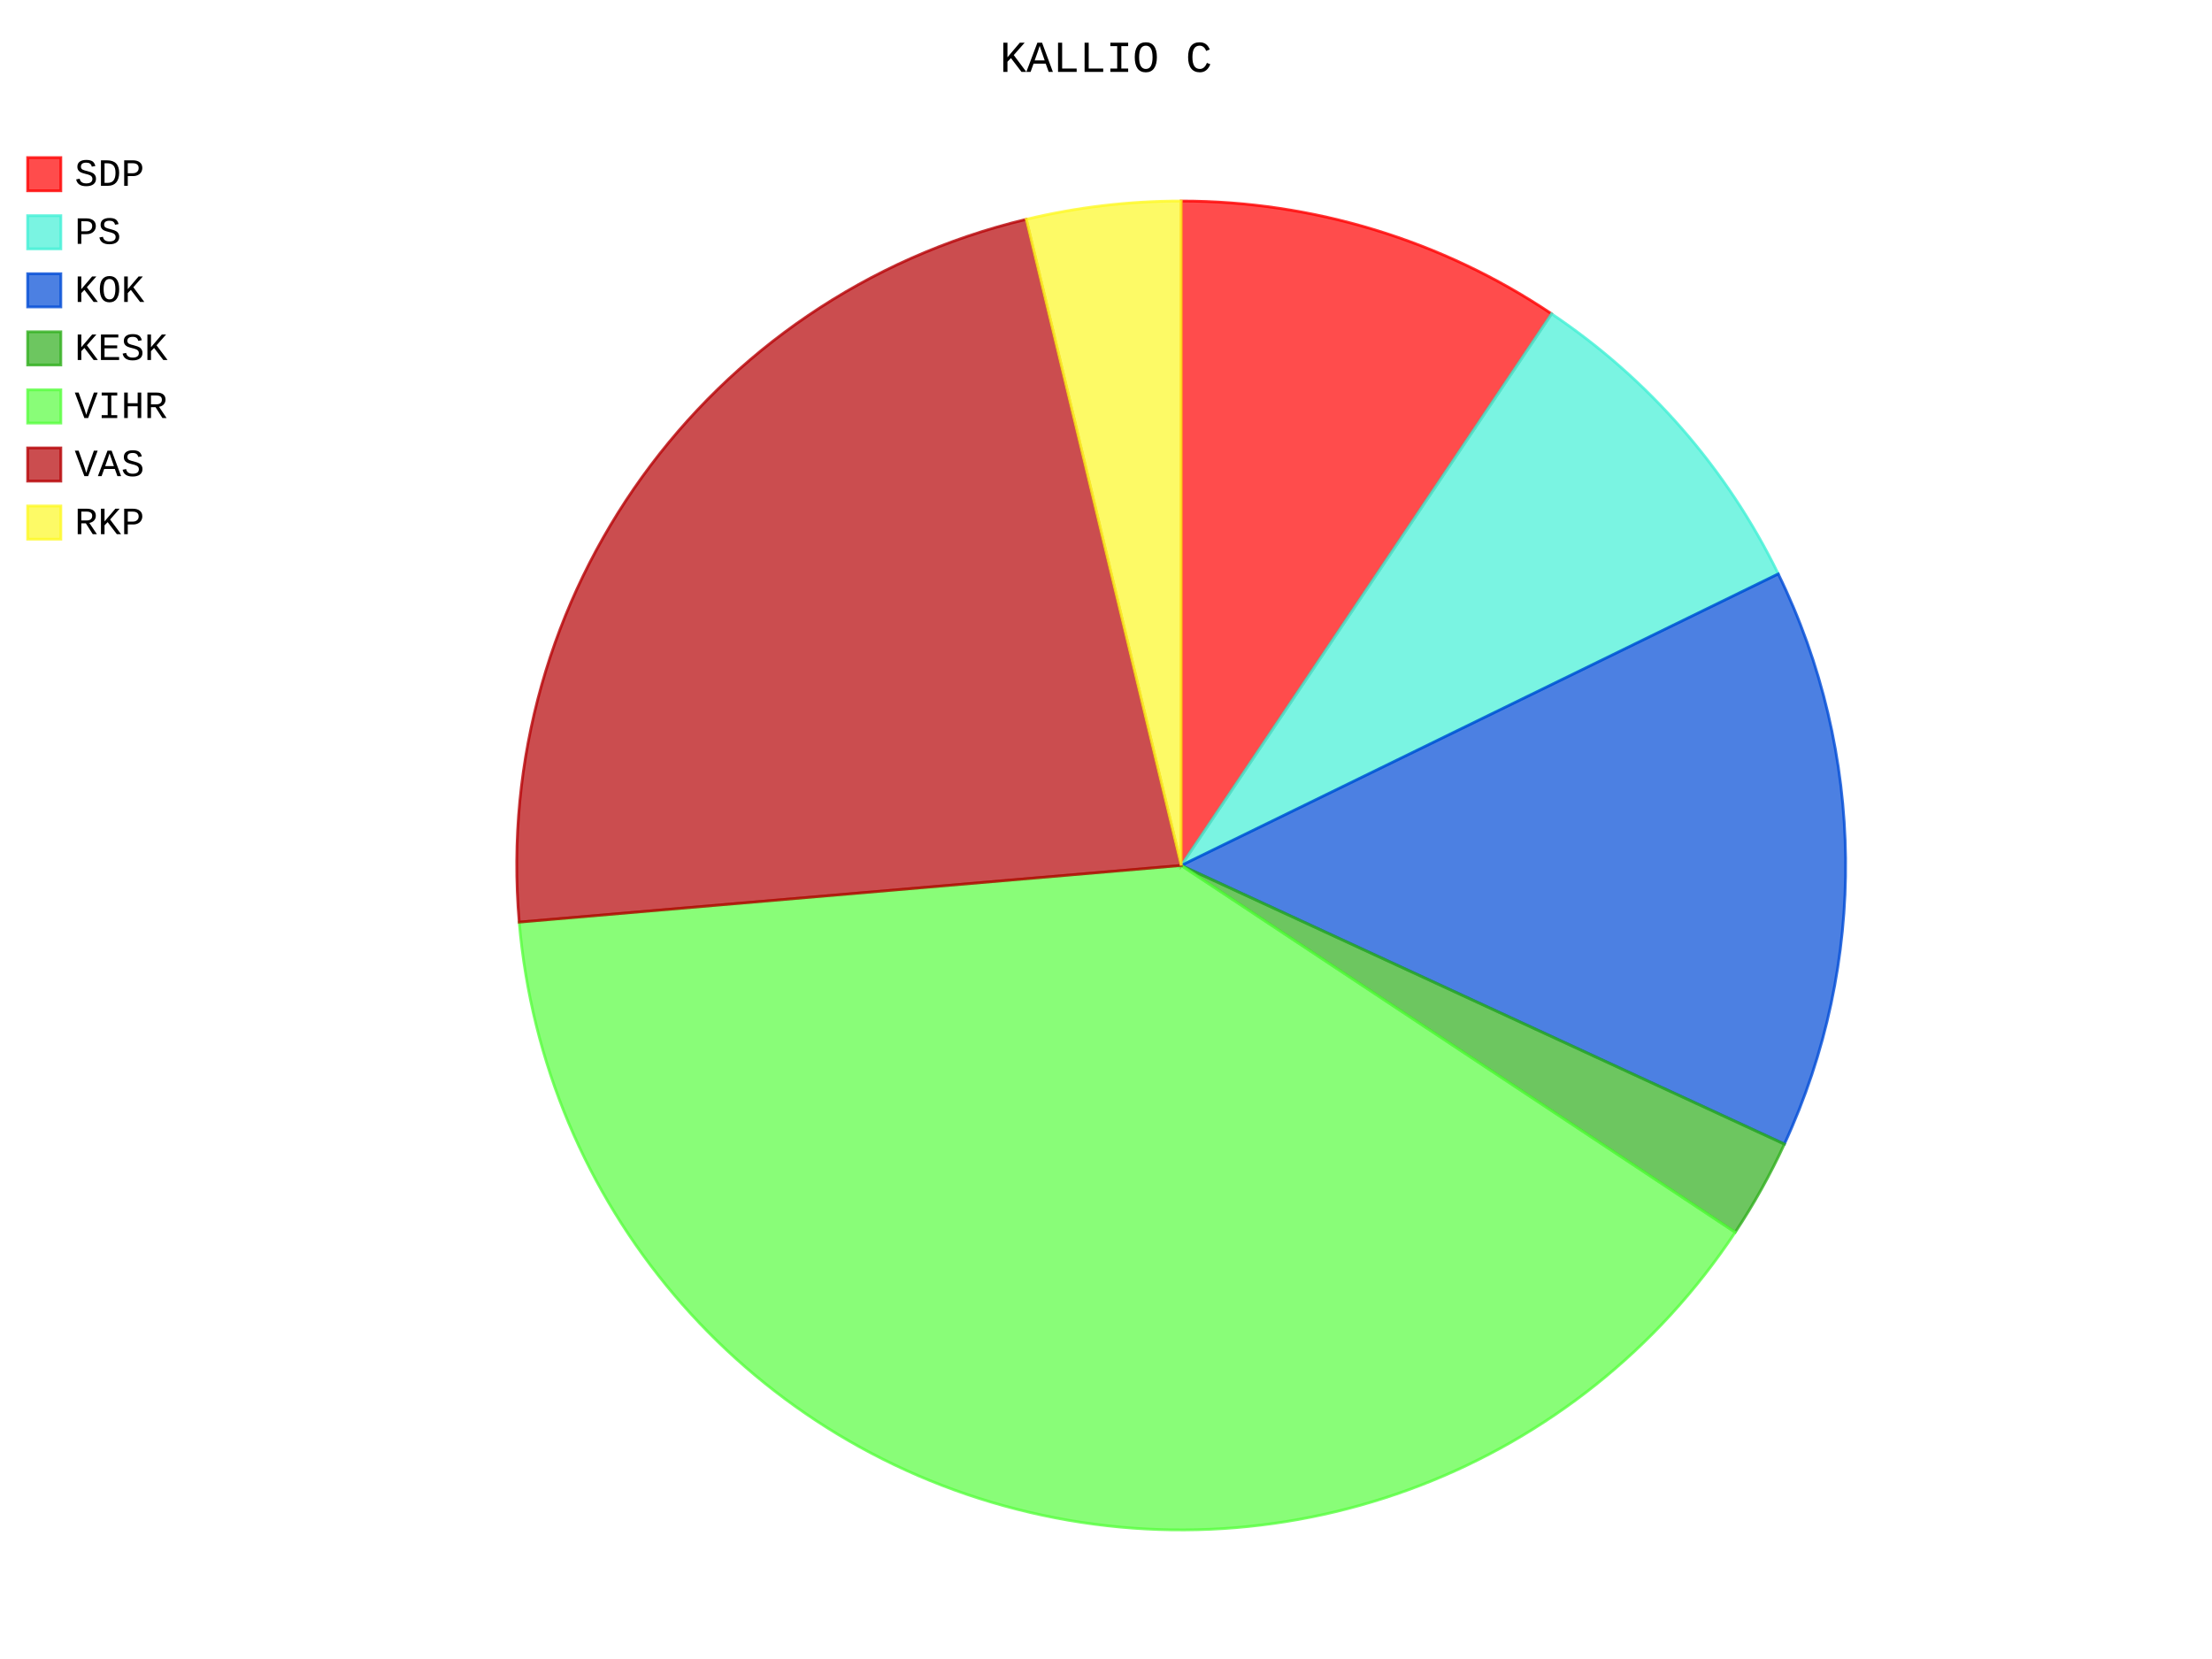
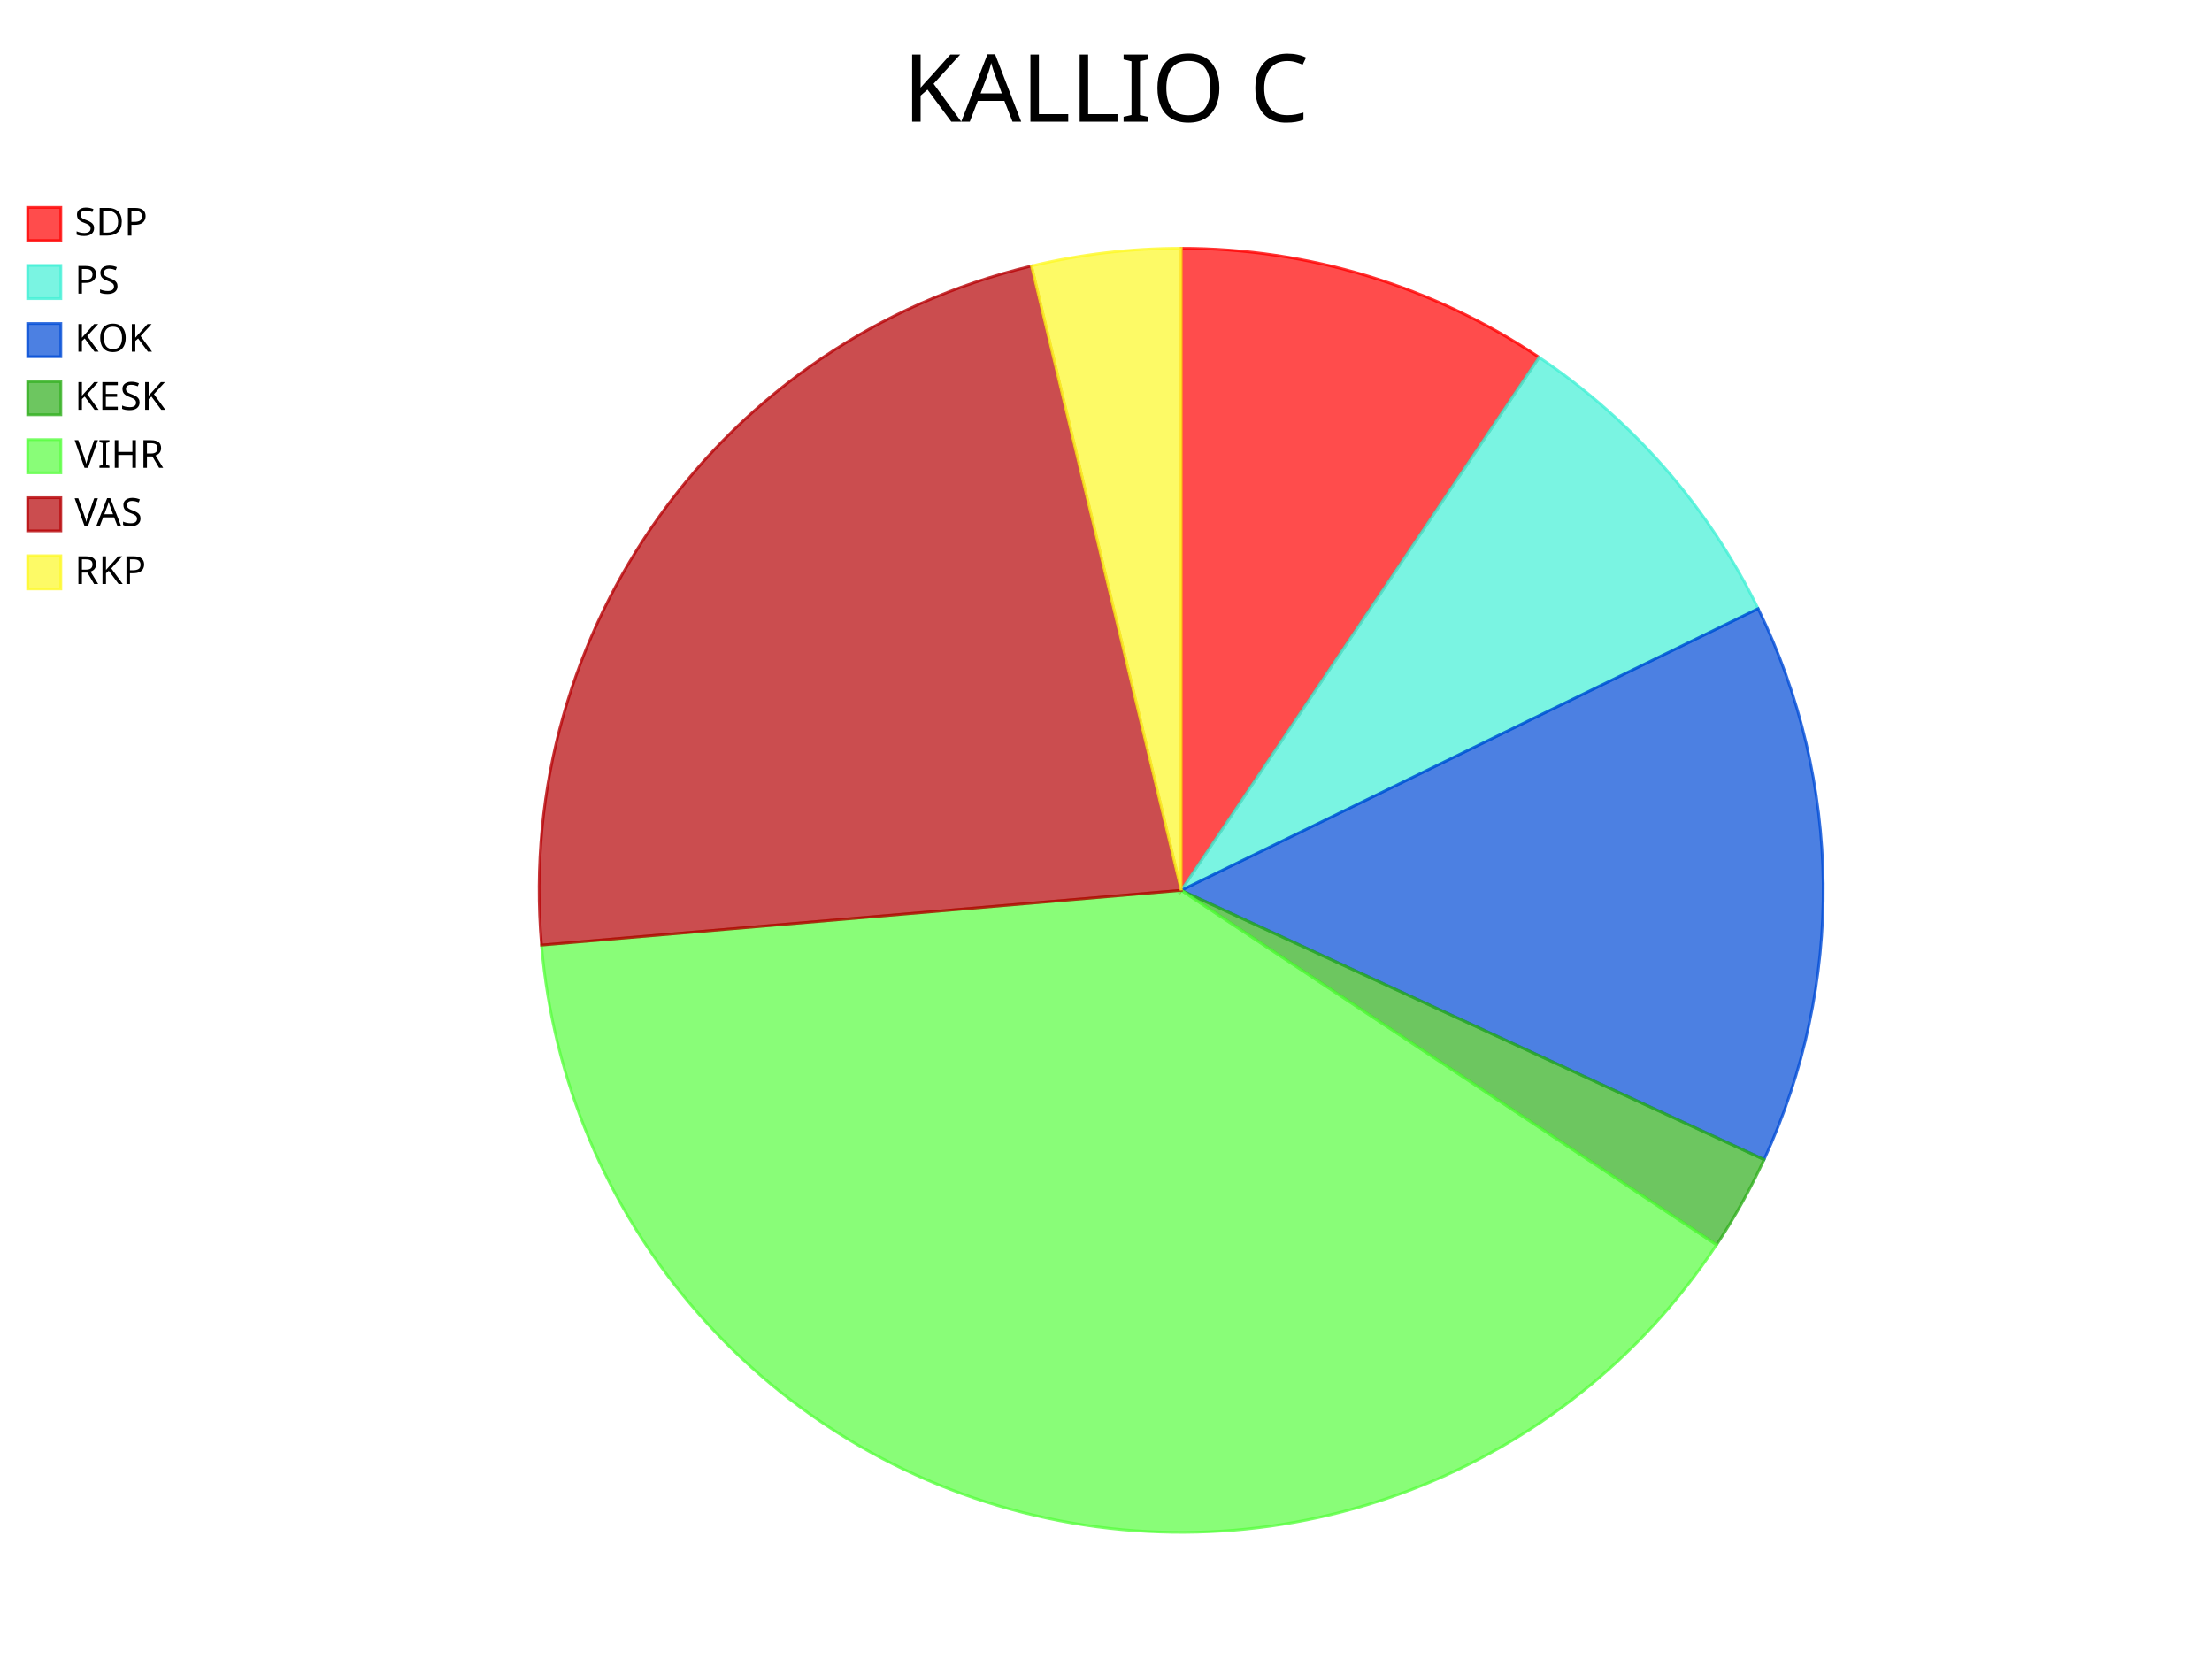
- <svg xmlns="http://www.w3.org/2000/svg" class="pygal-chart" id="chart-03da4a06-d095-47b6-a1c8-1a9618e782ca" viewBox="0 0 800 600">
+ <svg xmlns="http://www.w3.org/2000/svg" class="pygal-chart" id="chart-8d998084-e9bc-4e6c-a33c-5bd11874dd09" viewBox="0 0 800 600">
  <defs>
-     <style type="text/css">#chart-03da4a06-d095-47b6-a1c8-1a9618e782ca{-webkit-user-select:none;-webkit-font-smoothing:antialiased;font-family:Consolas,"Liberation Mono",Menlo,Courier,monospace}#chart-03da4a06-d095-47b6-a1c8-1a9618e782ca .title{font-family:Consolas,"Liberation Mono",Menlo,Courier,monospace;font-size:16px}#chart-03da4a06-d095-47b6-a1c8-1a9618e782ca .legends .legend text{font-family:Consolas,"Liberation Mono",Menlo,Courier,monospace;font-size:14px}#chart-03da4a06-d095-47b6-a1c8-1a9618e782ca .axis text{font-family:Consolas,"Liberation Mono",Menlo,Courier,monospace;font-size:10px}#chart-03da4a06-d095-47b6-a1c8-1a9618e782ca .axis text.major{font-family:Consolas,"Liberation Mono",Menlo,Courier,monospace;font-size:10px}#chart-03da4a06-d095-47b6-a1c8-1a9618e782ca .text-overlay text.value{font-family:Consolas,"Liberation Mono",Menlo,Courier,monospace;font-size:16px}#chart-03da4a06-d095-47b6-a1c8-1a9618e782ca .text-overlay text.label{font-family:Consolas,"Liberation Mono",Menlo,Courier,monospace;font-size:10px}#chart-03da4a06-d095-47b6-a1c8-1a9618e782ca .tooltip{font-family:Consolas,"Liberation Mono",Menlo,Courier,monospace;font-size:14px}#chart-03da4a06-d095-47b6-a1c8-1a9618e782ca text.no_data{font-family:Consolas,"Liberation Mono",Menlo,Courier,monospace;font-size:64px}
- #chart-03da4a06-d095-47b6-a1c8-1a9618e782ca{background-color:#ffffff}#chart-03da4a06-d095-47b6-a1c8-1a9618e782ca path,#chart-03da4a06-d095-47b6-a1c8-1a9618e782ca line,#chart-03da4a06-d095-47b6-a1c8-1a9618e782ca rect,#chart-03da4a06-d095-47b6-a1c8-1a9618e782ca circle{-webkit-transition:300ms ease-in;-moz-transition:300ms ease-in;transition:300ms ease-in}#chart-03da4a06-d095-47b6-a1c8-1a9618e782ca .graph &gt; .background{fill:#ffffff}#chart-03da4a06-d095-47b6-a1c8-1a9618e782ca .plot &gt; .background{fill:#ffffff}#chart-03da4a06-d095-47b6-a1c8-1a9618e782ca .graph{fill:#000000}#chart-03da4a06-d095-47b6-a1c8-1a9618e782ca text.no_data{fill:#000000}#chart-03da4a06-d095-47b6-a1c8-1a9618e782ca .title{fill:#000000}#chart-03da4a06-d095-47b6-a1c8-1a9618e782ca .legends .legend text{fill:#000000}#chart-03da4a06-d095-47b6-a1c8-1a9618e782ca .legends .legend:hover text{fill:#000000}#chart-03da4a06-d095-47b6-a1c8-1a9618e782ca .axis .line{stroke:#000000}#chart-03da4a06-d095-47b6-a1c8-1a9618e782ca .axis .guide.line{stroke:#000000}#chart-03da4a06-d095-47b6-a1c8-1a9618e782ca .axis .major.line{stroke:#000000}#chart-03da4a06-d095-47b6-a1c8-1a9618e782ca .axis text.major{fill:#000000}#chart-03da4a06-d095-47b6-a1c8-1a9618e782ca .axis.y .guides:hover .guide.line,#chart-03da4a06-d095-47b6-a1c8-1a9618e782ca .line-graph .axis.x .guides:hover .guide.line,#chart-03da4a06-d095-47b6-a1c8-1a9618e782ca .stackedline-graph .axis.x .guides:hover .guide.line,#chart-03da4a06-d095-47b6-a1c8-1a9618e782ca .xy-graph .axis.x .guides:hover .guide.line{stroke:#000000}#chart-03da4a06-d095-47b6-a1c8-1a9618e782ca .axis .guides:hover text{fill:#000000}#chart-03da4a06-d095-47b6-a1c8-1a9618e782ca .reactive{fill-opacity:.7;stroke-opacity:.8}#chart-03da4a06-d095-47b6-a1c8-1a9618e782ca .ci{stroke:#000000}#chart-03da4a06-d095-47b6-a1c8-1a9618e782ca .reactive.active,#chart-03da4a06-d095-47b6-a1c8-1a9618e782ca .active .reactive{fill-opacity:.9;stroke-opacity:.9;stroke-width:4}#chart-03da4a06-d095-47b6-a1c8-1a9618e782ca .ci .reactive.active{stroke-width:1.5}#chart-03da4a06-d095-47b6-a1c8-1a9618e782ca .series text{fill:#000000}#chart-03da4a06-d095-47b6-a1c8-1a9618e782ca .tooltip rect{fill:#ffffff;stroke:#000000;-webkit-transition:opacity 300ms ease-in;-moz-transition:opacity 300ms ease-in;transition:opacity 300ms ease-in}#chart-03da4a06-d095-47b6-a1c8-1a9618e782ca .tooltip .label{fill:#000000}#chart-03da4a06-d095-47b6-a1c8-1a9618e782ca .tooltip .label{fill:#000000}#chart-03da4a06-d095-47b6-a1c8-1a9618e782ca .tooltip .legend{font-size:.8em;fill:#000000}#chart-03da4a06-d095-47b6-a1c8-1a9618e782ca .tooltip .x_label{font-size:.6em;fill:#000000}#chart-03da4a06-d095-47b6-a1c8-1a9618e782ca .tooltip .xlink{font-size:.5em;text-decoration:underline}#chart-03da4a06-d095-47b6-a1c8-1a9618e782ca .tooltip .value{font-size:1.5em}#chart-03da4a06-d095-47b6-a1c8-1a9618e782ca .bound{font-size:.5em}#chart-03da4a06-d095-47b6-a1c8-1a9618e782ca .max-value{font-size:.75em;fill:#000000}#chart-03da4a06-d095-47b6-a1c8-1a9618e782ca .map-element{fill:#ffffff;stroke:#000000 !important}#chart-03da4a06-d095-47b6-a1c8-1a9618e782ca .map-element .reactive{fill-opacity:inherit;stroke-opacity:inherit}#chart-03da4a06-d095-47b6-a1c8-1a9618e782ca .color-0,#chart-03da4a06-d095-47b6-a1c8-1a9618e782ca .color-0 a:visited{stroke:#ff0000;fill:#ff0000}#chart-03da4a06-d095-47b6-a1c8-1a9618e782ca .color-1,#chart-03da4a06-d095-47b6-a1c8-1a9618e782ca .color-1 a:visited{stroke:#42f0d6;fill:#42f0d6}#chart-03da4a06-d095-47b6-a1c8-1a9618e782ca .color-2,#chart-03da4a06-d095-47b6-a1c8-1a9618e782ca .color-2 a:visited{stroke:#004bd6;fill:#004bd6}#chart-03da4a06-d095-47b6-a1c8-1a9618e782ca .color-3,#chart-03da4a06-d095-47b6-a1c8-1a9618e782ca .color-3 a:visited{stroke:#30af1d;fill:#30af1d}#chart-03da4a06-d095-47b6-a1c8-1a9618e782ca .color-4,#chart-03da4a06-d095-47b6-a1c8-1a9618e782ca .color-4 a:visited{stroke:#58fd3f;fill:#58fd3f}#chart-03da4a06-d095-47b6-a1c8-1a9618e782ca .color-5,#chart-03da4a06-d095-47b6-a1c8-1a9618e782ca .color-5 a:visited{stroke:#b60205;fill:#b60205}#chart-03da4a06-d095-47b6-a1c8-1a9618e782ca .color-6,#chart-03da4a06-d095-47b6-a1c8-1a9618e782ca .color-6 a:visited{stroke:#fdf926;fill:#fdf926}#chart-03da4a06-d095-47b6-a1c8-1a9618e782ca .text-overlay .color-0 text{fill:black}#chart-03da4a06-d095-47b6-a1c8-1a9618e782ca .text-overlay .color-1 text{fill:black}#chart-03da4a06-d095-47b6-a1c8-1a9618e782ca .text-overlay .color-2 text{fill:black}#chart-03da4a06-d095-47b6-a1c8-1a9618e782ca .text-overlay .color-3 text{fill:black}#chart-03da4a06-d095-47b6-a1c8-1a9618e782ca .text-overlay .color-4 text{fill:black}#chart-03da4a06-d095-47b6-a1c8-1a9618e782ca .text-overlay .color-5 text{fill:black}#chart-03da4a06-d095-47b6-a1c8-1a9618e782ca .text-overlay .color-6 text{fill:black}
- #chart-03da4a06-d095-47b6-a1c8-1a9618e782ca text.no_data{text-anchor:middle}#chart-03da4a06-d095-47b6-a1c8-1a9618e782ca .guide.line{fill:none}#chart-03da4a06-d095-47b6-a1c8-1a9618e782ca .centered{text-anchor:middle}#chart-03da4a06-d095-47b6-a1c8-1a9618e782ca .title{text-anchor:middle}#chart-03da4a06-d095-47b6-a1c8-1a9618e782ca .legends .legend text{fill-opacity:1}#chart-03da4a06-d095-47b6-a1c8-1a9618e782ca .axis.x text{text-anchor:middle}#chart-03da4a06-d095-47b6-a1c8-1a9618e782ca .axis.x:not(.web) text[transform]{text-anchor:start}#chart-03da4a06-d095-47b6-a1c8-1a9618e782ca .axis.x:not(.web) text[transform].backwards{text-anchor:end}#chart-03da4a06-d095-47b6-a1c8-1a9618e782ca .axis.y text{text-anchor:end}#chart-03da4a06-d095-47b6-a1c8-1a9618e782ca .axis.y text[transform].backwards{text-anchor:start}#chart-03da4a06-d095-47b6-a1c8-1a9618e782ca .axis.y2 text{text-anchor:start}#chart-03da4a06-d095-47b6-a1c8-1a9618e782ca .axis.y2 text[transform].backwards{text-anchor:end}#chart-03da4a06-d095-47b6-a1c8-1a9618e782ca .axis .guide.line{stroke-dasharray:4,4}#chart-03da4a06-d095-47b6-a1c8-1a9618e782ca .axis .major.guide.line{stroke-dasharray:6,6}#chart-03da4a06-d095-47b6-a1c8-1a9618e782ca .horizontal .axis.y .guide.line,#chart-03da4a06-d095-47b6-a1c8-1a9618e782ca .horizontal .axis.y2 .guide.line,#chart-03da4a06-d095-47b6-a1c8-1a9618e782ca .vertical .axis.x .guide.line{opacity:0}#chart-03da4a06-d095-47b6-a1c8-1a9618e782ca .horizontal .axis.always_show .guide.line,#chart-03da4a06-d095-47b6-a1c8-1a9618e782ca .vertical .axis.always_show .guide.line{opacity:1 !important}#chart-03da4a06-d095-47b6-a1c8-1a9618e782ca .axis.y .guides:hover .guide.line,#chart-03da4a06-d095-47b6-a1c8-1a9618e782ca .axis.y2 .guides:hover .guide.line,#chart-03da4a06-d095-47b6-a1c8-1a9618e782ca .axis.x .guides:hover .guide.line{opacity:1}#chart-03da4a06-d095-47b6-a1c8-1a9618e782ca .axis .guides:hover text{opacity:1}#chart-03da4a06-d095-47b6-a1c8-1a9618e782ca .nofill{fill:none}#chart-03da4a06-d095-47b6-a1c8-1a9618e782ca .subtle-fill{fill-opacity:.2}#chart-03da4a06-d095-47b6-a1c8-1a9618e782ca .dot{stroke-width:1px;fill-opacity:1}#chart-03da4a06-d095-47b6-a1c8-1a9618e782ca .dot.active{stroke-width:5px}#chart-03da4a06-d095-47b6-a1c8-1a9618e782ca .dot.negative{fill:transparent}#chart-03da4a06-d095-47b6-a1c8-1a9618e782ca text,#chart-03da4a06-d095-47b6-a1c8-1a9618e782ca tspan{stroke:none !important}#chart-03da4a06-d095-47b6-a1c8-1a9618e782ca .series text.active{opacity:1}#chart-03da4a06-d095-47b6-a1c8-1a9618e782ca .tooltip rect{fill-opacity:.95;stroke-width:.5}#chart-03da4a06-d095-47b6-a1c8-1a9618e782ca .tooltip text{fill-opacity:1}#chart-03da4a06-d095-47b6-a1c8-1a9618e782ca .showable{visibility:hidden}#chart-03da4a06-d095-47b6-a1c8-1a9618e782ca .showable.shown{visibility:visible}#chart-03da4a06-d095-47b6-a1c8-1a9618e782ca .gauge-background{fill:rgba(229,229,229,1);stroke:none}#chart-03da4a06-d095-47b6-a1c8-1a9618e782ca .bg-lines{stroke:#ffffff;stroke-width:2px}</style>
+     <style type="text/css">#chart-8d998084-e9bc-4e6c-a33c-5bd11874dd09{-webkit-user-select:none;-webkit-font-smoothing:antialiased;font-family:Poppins}#chart-8d998084-e9bc-4e6c-a33c-5bd11874dd09 .title{font-family:Poppins;font-size:34px}#chart-8d998084-e9bc-4e6c-a33c-5bd11874dd09 .legends .legend text{font-family:Poppins;font-size:14px}#chart-8d998084-e9bc-4e6c-a33c-5bd11874dd09 .axis text{font-family:Poppins;font-size:10px}#chart-8d998084-e9bc-4e6c-a33c-5bd11874dd09 .axis text.major{font-family:Poppins;font-size:10px}#chart-8d998084-e9bc-4e6c-a33c-5bd11874dd09 .text-overlay text.value{font-family:Poppins;font-size:16px}#chart-8d998084-e9bc-4e6c-a33c-5bd11874dd09 .text-overlay text.label{font-family:Poppins;font-size:10px}#chart-8d998084-e9bc-4e6c-a33c-5bd11874dd09 .tooltip{font-family:Poppins;font-size:14px}#chart-8d998084-e9bc-4e6c-a33c-5bd11874dd09 text.no_data{font-family:Poppins;font-size:64px}
+ #chart-8d998084-e9bc-4e6c-a33c-5bd11874dd09{background-color:#ffffff}#chart-8d998084-e9bc-4e6c-a33c-5bd11874dd09 path,#chart-8d998084-e9bc-4e6c-a33c-5bd11874dd09 line,#chart-8d998084-e9bc-4e6c-a33c-5bd11874dd09 rect,#chart-8d998084-e9bc-4e6c-a33c-5bd11874dd09 circle{-webkit-transition:300ms ease-in;-moz-transition:300ms ease-in;transition:300ms ease-in}#chart-8d998084-e9bc-4e6c-a33c-5bd11874dd09 .graph &gt; .background{fill:#ffffff}#chart-8d998084-e9bc-4e6c-a33c-5bd11874dd09 .plot &gt; .background{fill:#ffffff}#chart-8d998084-e9bc-4e6c-a33c-5bd11874dd09 .graph{fill:#000000}#chart-8d998084-e9bc-4e6c-a33c-5bd11874dd09 text.no_data{fill:#000000}#chart-8d998084-e9bc-4e6c-a33c-5bd11874dd09 .title{fill:#000000}#chart-8d998084-e9bc-4e6c-a33c-5bd11874dd09 .legends .legend text{fill:#000000}#chart-8d998084-e9bc-4e6c-a33c-5bd11874dd09 .legends .legend:hover text{fill:#000000}#chart-8d998084-e9bc-4e6c-a33c-5bd11874dd09 .axis .line{stroke:#000000}#chart-8d998084-e9bc-4e6c-a33c-5bd11874dd09 .axis .guide.line{stroke:#000000}#chart-8d998084-e9bc-4e6c-a33c-5bd11874dd09 .axis .major.line{stroke:#000000}#chart-8d998084-e9bc-4e6c-a33c-5bd11874dd09 .axis text.major{fill:#000000}#chart-8d998084-e9bc-4e6c-a33c-5bd11874dd09 .axis.y .guides:hover .guide.line,#chart-8d998084-e9bc-4e6c-a33c-5bd11874dd09 .line-graph .axis.x .guides:hover .guide.line,#chart-8d998084-e9bc-4e6c-a33c-5bd11874dd09 .stackedline-graph .axis.x .guides:hover .guide.line,#chart-8d998084-e9bc-4e6c-a33c-5bd11874dd09 .xy-graph .axis.x .guides:hover .guide.line{stroke:#000000}#chart-8d998084-e9bc-4e6c-a33c-5bd11874dd09 .axis .guides:hover text{fill:#000000}#chart-8d998084-e9bc-4e6c-a33c-5bd11874dd09 .reactive{fill-opacity:.7;stroke-opacity:.8}#chart-8d998084-e9bc-4e6c-a33c-5bd11874dd09 .ci{stroke:#000000}#chart-8d998084-e9bc-4e6c-a33c-5bd11874dd09 .reactive.active,#chart-8d998084-e9bc-4e6c-a33c-5bd11874dd09 .active .reactive{fill-opacity:.9;stroke-opacity:.9;stroke-width:4}#chart-8d998084-e9bc-4e6c-a33c-5bd11874dd09 .ci .reactive.active{stroke-width:1.5}#chart-8d998084-e9bc-4e6c-a33c-5bd11874dd09 .series text{fill:#000000}#chart-8d998084-e9bc-4e6c-a33c-5bd11874dd09 .tooltip rect{fill:#ffffff;stroke:#000000;-webkit-transition:opacity 300ms ease-in;-moz-transition:opacity 300ms ease-in;transition:opacity 300ms ease-in}#chart-8d998084-e9bc-4e6c-a33c-5bd11874dd09 .tooltip .label{fill:#000000}#chart-8d998084-e9bc-4e6c-a33c-5bd11874dd09 .tooltip .label{fill:#000000}#chart-8d998084-e9bc-4e6c-a33c-5bd11874dd09 .tooltip .legend{font-size:.8em;fill:#000000}#chart-8d998084-e9bc-4e6c-a33c-5bd11874dd09 .tooltip .x_label{font-size:.6em;fill:#000000}#chart-8d998084-e9bc-4e6c-a33c-5bd11874dd09 .tooltip .xlink{font-size:.5em;text-decoration:underline}#chart-8d998084-e9bc-4e6c-a33c-5bd11874dd09 .tooltip .value{font-size:1.5em}#chart-8d998084-e9bc-4e6c-a33c-5bd11874dd09 .bound{font-size:.5em}#chart-8d998084-e9bc-4e6c-a33c-5bd11874dd09 .max-value{font-size:.75em;fill:#000000}#chart-8d998084-e9bc-4e6c-a33c-5bd11874dd09 .map-element{fill:#ffffff;stroke:#000000 !important}#chart-8d998084-e9bc-4e6c-a33c-5bd11874dd09 .map-element .reactive{fill-opacity:inherit;stroke-opacity:inherit}#chart-8d998084-e9bc-4e6c-a33c-5bd11874dd09 .color-0,#chart-8d998084-e9bc-4e6c-a33c-5bd11874dd09 .color-0 a:visited{stroke:#ff0000;fill:#ff0000}#chart-8d998084-e9bc-4e6c-a33c-5bd11874dd09 .color-1,#chart-8d998084-e9bc-4e6c-a33c-5bd11874dd09 .color-1 a:visited{stroke:#42f0d6;fill:#42f0d6}#chart-8d998084-e9bc-4e6c-a33c-5bd11874dd09 .color-2,#chart-8d998084-e9bc-4e6c-a33c-5bd11874dd09 .color-2 a:visited{stroke:#004bd6;fill:#004bd6}#chart-8d998084-e9bc-4e6c-a33c-5bd11874dd09 .color-3,#chart-8d998084-e9bc-4e6c-a33c-5bd11874dd09 .color-3 a:visited{stroke:#30af1d;fill:#30af1d}#chart-8d998084-e9bc-4e6c-a33c-5bd11874dd09 .color-4,#chart-8d998084-e9bc-4e6c-a33c-5bd11874dd09 .color-4 a:visited{stroke:#58fd3f;fill:#58fd3f}#chart-8d998084-e9bc-4e6c-a33c-5bd11874dd09 .color-5,#chart-8d998084-e9bc-4e6c-a33c-5bd11874dd09 .color-5 a:visited{stroke:#b60205;fill:#b60205}#chart-8d998084-e9bc-4e6c-a33c-5bd11874dd09 .color-6,#chart-8d998084-e9bc-4e6c-a33c-5bd11874dd09 .color-6 a:visited{stroke:#fdf926;fill:#fdf926}#chart-8d998084-e9bc-4e6c-a33c-5bd11874dd09 .text-overlay .color-0 text{fill:black}#chart-8d998084-e9bc-4e6c-a33c-5bd11874dd09 .text-overlay .color-1 text{fill:black}#chart-8d998084-e9bc-4e6c-a33c-5bd11874dd09 .text-overlay .color-2 text{fill:black}#chart-8d998084-e9bc-4e6c-a33c-5bd11874dd09 .text-overlay .color-3 text{fill:black}#chart-8d998084-e9bc-4e6c-a33c-5bd11874dd09 .text-overlay .color-4 text{fill:black}#chart-8d998084-e9bc-4e6c-a33c-5bd11874dd09 .text-overlay .color-5 text{fill:black}#chart-8d998084-e9bc-4e6c-a33c-5bd11874dd09 .text-overlay .color-6 text{fill:black}
+ #chart-8d998084-e9bc-4e6c-a33c-5bd11874dd09 text.no_data{text-anchor:middle}#chart-8d998084-e9bc-4e6c-a33c-5bd11874dd09 .guide.line{fill:none}#chart-8d998084-e9bc-4e6c-a33c-5bd11874dd09 .centered{text-anchor:middle}#chart-8d998084-e9bc-4e6c-a33c-5bd11874dd09 .title{text-anchor:middle}#chart-8d998084-e9bc-4e6c-a33c-5bd11874dd09 .legends .legend text{fill-opacity:1}#chart-8d998084-e9bc-4e6c-a33c-5bd11874dd09 .axis.x text{text-anchor:middle}#chart-8d998084-e9bc-4e6c-a33c-5bd11874dd09 .axis.x:not(.web) text[transform]{text-anchor:start}#chart-8d998084-e9bc-4e6c-a33c-5bd11874dd09 .axis.x:not(.web) text[transform].backwards{text-anchor:end}#chart-8d998084-e9bc-4e6c-a33c-5bd11874dd09 .axis.y text{text-anchor:end}#chart-8d998084-e9bc-4e6c-a33c-5bd11874dd09 .axis.y text[transform].backwards{text-anchor:start}#chart-8d998084-e9bc-4e6c-a33c-5bd11874dd09 .axis.y2 text{text-anchor:start}#chart-8d998084-e9bc-4e6c-a33c-5bd11874dd09 .axis.y2 text[transform].backwards{text-anchor:end}#chart-8d998084-e9bc-4e6c-a33c-5bd11874dd09 .axis .guide.line{stroke-dasharray:4,4}#chart-8d998084-e9bc-4e6c-a33c-5bd11874dd09 .axis .major.guide.line{stroke-dasharray:6,6}#chart-8d998084-e9bc-4e6c-a33c-5bd11874dd09 .horizontal .axis.y .guide.line,#chart-8d998084-e9bc-4e6c-a33c-5bd11874dd09 .horizontal .axis.y2 .guide.line,#chart-8d998084-e9bc-4e6c-a33c-5bd11874dd09 .vertical .axis.x .guide.line{opacity:0}#chart-8d998084-e9bc-4e6c-a33c-5bd11874dd09 .horizontal .axis.always_show .guide.line,#chart-8d998084-e9bc-4e6c-a33c-5bd11874dd09 .vertical .axis.always_show .guide.line{opacity:1 !important}#chart-8d998084-e9bc-4e6c-a33c-5bd11874dd09 .axis.y .guides:hover .guide.line,#chart-8d998084-e9bc-4e6c-a33c-5bd11874dd09 .axis.y2 .guides:hover .guide.line,#chart-8d998084-e9bc-4e6c-a33c-5bd11874dd09 .axis.x .guides:hover .guide.line{opacity:1}#chart-8d998084-e9bc-4e6c-a33c-5bd11874dd09 .axis .guides:hover text{opacity:1}#chart-8d998084-e9bc-4e6c-a33c-5bd11874dd09 .nofill{fill:none}#chart-8d998084-e9bc-4e6c-a33c-5bd11874dd09 .subtle-fill{fill-opacity:.2}#chart-8d998084-e9bc-4e6c-a33c-5bd11874dd09 .dot{stroke-width:1px;fill-opacity:1}#chart-8d998084-e9bc-4e6c-a33c-5bd11874dd09 .dot.active{stroke-width:5px}#chart-8d998084-e9bc-4e6c-a33c-5bd11874dd09 .dot.negative{fill:transparent}#chart-8d998084-e9bc-4e6c-a33c-5bd11874dd09 text,#chart-8d998084-e9bc-4e6c-a33c-5bd11874dd09 tspan{stroke:none !important}#chart-8d998084-e9bc-4e6c-a33c-5bd11874dd09 .series text.active{opacity:1}#chart-8d998084-e9bc-4e6c-a33c-5bd11874dd09 .tooltip rect{fill-opacity:.95;stroke-width:.5}#chart-8d998084-e9bc-4e6c-a33c-5bd11874dd09 .tooltip text{fill-opacity:1}#chart-8d998084-e9bc-4e6c-a33c-5bd11874dd09 .showable{visibility:hidden}#chart-8d998084-e9bc-4e6c-a33c-5bd11874dd09 .showable.shown{visibility:visible}#chart-8d998084-e9bc-4e6c-a33c-5bd11874dd09 .gauge-background{fill:rgba(229,229,229,1);stroke:none}#chart-8d998084-e9bc-4e6c-a33c-5bd11874dd09 .bg-lines{stroke:#ffffff;stroke-width:2px}</style>
  </defs>
  <g class="graph pie-graph vertical">
    <rect class="background" height="600" width="800" x="0" y="0" />
-     <g class="plot" transform="translate(75, 46)">
-       <rect class="background" height="534" width="704.4" x="0" y="0" />
+     <g class="plot" transform="translate(75, 64)">
+       <rect class="background" height="516" width="704.4" x="0" y="0" />
      <g class="series serie-0 color-0">
        <g class="slices">
          <g class="slice">
-             <path class="slice reactive tooltip-trigger" d="M352.2 26.7 A240.3 240.3 0 0 1 486.151 67.498 L352.2 267 A0 0 0 0 0 352.2 267 z" />
+             <path class="slice reactive tooltip-trigger" d="M352.2 25.8 A232.2 232.2 0 0 1 481.636 65.223 L352.2 258 A0 0 0 0 0 352.2 258 z" />
          </g>
        </g>
      </g>
      <g class="series serie-1 color-1">
        <g class="slices">
          <g class="slice">
-             <path class="slice reactive tooltip-trigger" d="M486.151 67.498 A240.3 240.3 0 0 1 568.133 161.563 L352.2 267 A0 0 0 0 0 352.2 267 z" />
+             <path class="slice reactive tooltip-trigger" d="M481.636 65.223 A232.2 232.2 0 0 1 560.855 156.117 L352.2 258 A0 0 0 0 0 352.2 258 z" />
          </g>
        </g>
      </g>
      <g class="series serie-2 color-2">
        <g class="slices">
          <g class="slice">
-             <path class="slice reactive tooltip-trigger" d="M568.133 161.563 A240.3 240.3 0 0 1 570.353 367.764 L352.2 267 A0 0 0 0 0 352.2 267 z" />
+             <path class="slice reactive tooltip-trigger" d="M560.855 156.117 A232.2 232.2 0 0 1 562.999 355.368 L352.2 258 A0 0 0 0 0 352.2 258 z" />
          </g>
        </g>
      </g>
      <g class="series serie-3 color-3">
        <g class="slices">
          <g class="slice">
-             <path class="slice reactive tooltip-trigger" d="M570.353 367.764 A240.3 240.3 0 0 1 552.563 399.66 L352.2 267 A0 0 0 0 0 352.2 267 z" />
+             <path class="slice reactive tooltip-trigger" d="M562.999 355.368 A232.2 232.2 0 0 1 545.809 386.188 L352.2 258 A0 0 0 0 0 352.2 258 z" />
          </g>
        </g>
      </g>
      <g class="series serie-4 color-4">
        <g class="slices">
          <g class="slice">
-             <path class="slice reactive tooltip-trigger" d="M552.563 399.66 A240.3 240.3 0 0 1 112.776 287.495 L352.2 267 A0 0 0 0 0 352.2 267 z" />
+             <path class="slice reactive tooltip-trigger" d="M545.809 386.188 A232.2 232.2 0 0 1 120.846 277.804 L352.2 258 A0 0 0 0 0 352.2 258 z" />
          </g>
        </g>
      </g>
      <g class="series serie-5 color-5">
        <g class="slices">
          <g class="slice">
-             <path class="slice reactive tooltip-trigger" d="M112.776 287.495 A240.3 240.3 0 0 1 296.162 33.325 L352.2 267 A0 0 0 0 0 352.2 267 z" />
+             <path class="slice reactive tooltip-trigger" d="M120.846 277.804 A232.2 232.2 0 0 1 298.051 32.202 L352.2 258 A0 0 0 0 0 352.2 258 z" />
          </g>
        </g>
      </g>
      <g class="series serie-6 color-6">
        <g class="slices">
          <g class="slice">
-             <path class="slice reactive tooltip-trigger" d="M296.162 33.325 A240.3 240.3 0 0 1 352.2 26.7 L352.2 267 A0 0 0 0 0 352.2 267 z" />
+             <path class="slice reactive tooltip-trigger" d="M298.051 32.202 A232.2 232.2 0 0 1 352.2 25.8 L352.2 258 A0 0 0 0 0 352.2 258 z" />
          </g>
        </g>
      </g>
    </g>
    <g class="titles">
-       <text class="title plot_title" x="400.0" y="26">KALLIO C</text>
+       <text class="title plot_title" x="400.0" y="44">KALLIO C</text>
    </g>
-     <g class="plot overlay" transform="translate(75, 46)">
+     <g class="plot overlay" transform="translate(75, 64)">
      <g class="series serie-0 color-0" />
      <g class="series serie-1 color-1" />
      <g class="series serie-2 color-2" />
      <g class="series serie-3 color-3" />
      <g class="series serie-4 color-4" />
      <g class="series serie-5 color-5" />
      <g class="series serie-6 color-6" />
    </g>
-     <g class="plot text-overlay" transform="translate(75, 46)">
+     <g class="plot text-overlay" transform="translate(75, 64)">
      <g class="series serie-0 color-0" />
      <g class="series serie-1 color-1" />
      <g class="series serie-2 color-2" />
      <g class="series serie-3 color-3" />
      <g class="series serie-4 color-4" />
      <g class="series serie-5 color-5" />
      <g class="series serie-6 color-6" />
    </g>
-     <g class="plot tooltip-overlay" transform="translate(75, 46)">
+     <g class="plot tooltip-overlay" transform="translate(75, 64)">
      <g class="tooltip" style="opacity: 0" transform="translate(0 0)">
        <rect class="tooltip-box" height="0" rx="0" ry="0" width="0" />
        <g class="text" />
      </g>
    </g>
-     <g class="legends" transform="translate(10, 56)">
+     <g class="legends" transform="translate(10, 74)">
      <g class="legend reactive activate-serie" id="activate-serie-0">
        <rect class="color-0 reactive" height="12" width="12" x="0.0" y="1.0" />
        <text x="17.0" y="11.2">SDP</text>
      </g>
      <g class="legend reactive activate-serie" id="activate-serie-1">
        <rect class="color-1 reactive" height="12" width="12" x="0.0" y="22.0" />
        <text x="17.0" y="32.2">PS</text>
      </g>
      <g class="legend reactive activate-serie" id="activate-serie-2">
        <rect class="color-2 reactive" height="12" width="12" x="0.0" y="43.0" />
        <text x="17.0" y="53.2">KOK</text>
      </g>
      <g class="legend reactive activate-serie" id="activate-serie-3">
        <rect class="color-3 reactive" height="12" width="12" x="0.0" y="64.0" />
        <text x="17.0" y="74.2">KESK</text>
      </g>
      <g class="legend reactive activate-serie" id="activate-serie-4">
        <rect class="color-4 reactive" height="12" width="12" x="0.0" y="85.0" />
        <text x="17.0" y="95.2">VIHR</text>
      </g>
      <g class="legend reactive activate-serie" id="activate-serie-5">
        <rect class="color-5 reactive" height="12" width="12" x="0.0" y="106.0" />
        <text x="17.0" y="116.2">VAS</text>
      </g>
      <g class="legend reactive activate-serie" id="activate-serie-6">
        <rect class="color-6 reactive" height="12" width="12" x="0.0" y="127.0" />
        <text x="17.0" y="137.2">RKP</text>
      </g>
    </g>
-     <g class="legends" transform="translate(790, 56)" />
+     <g class="legends" transform="translate(790, 74)" />
  </g>
</svg>
